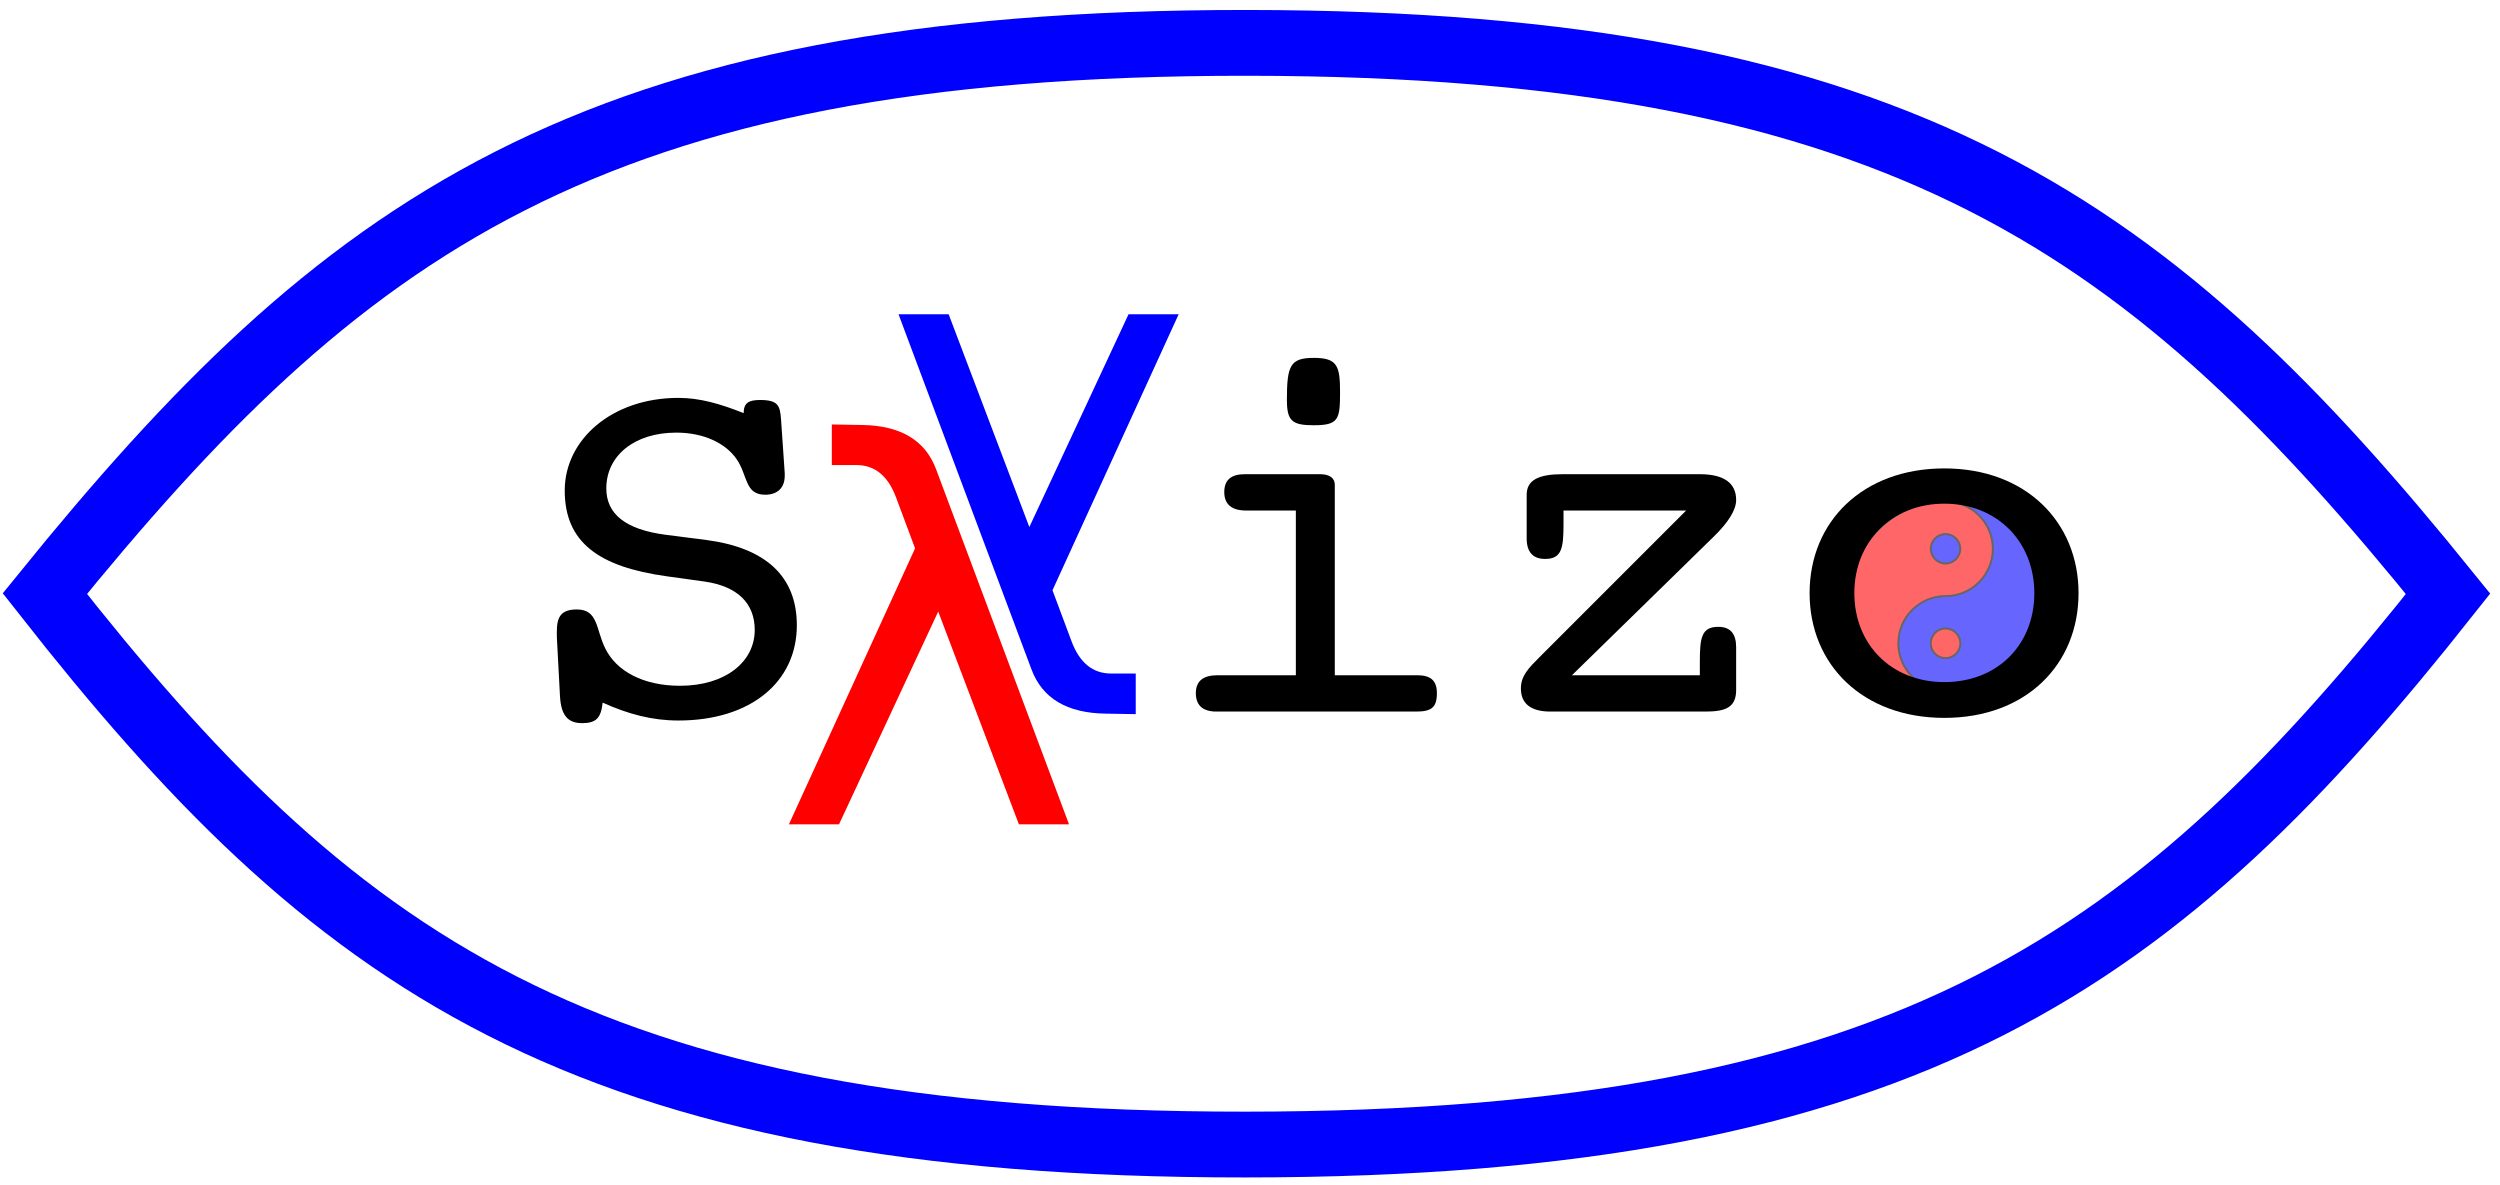
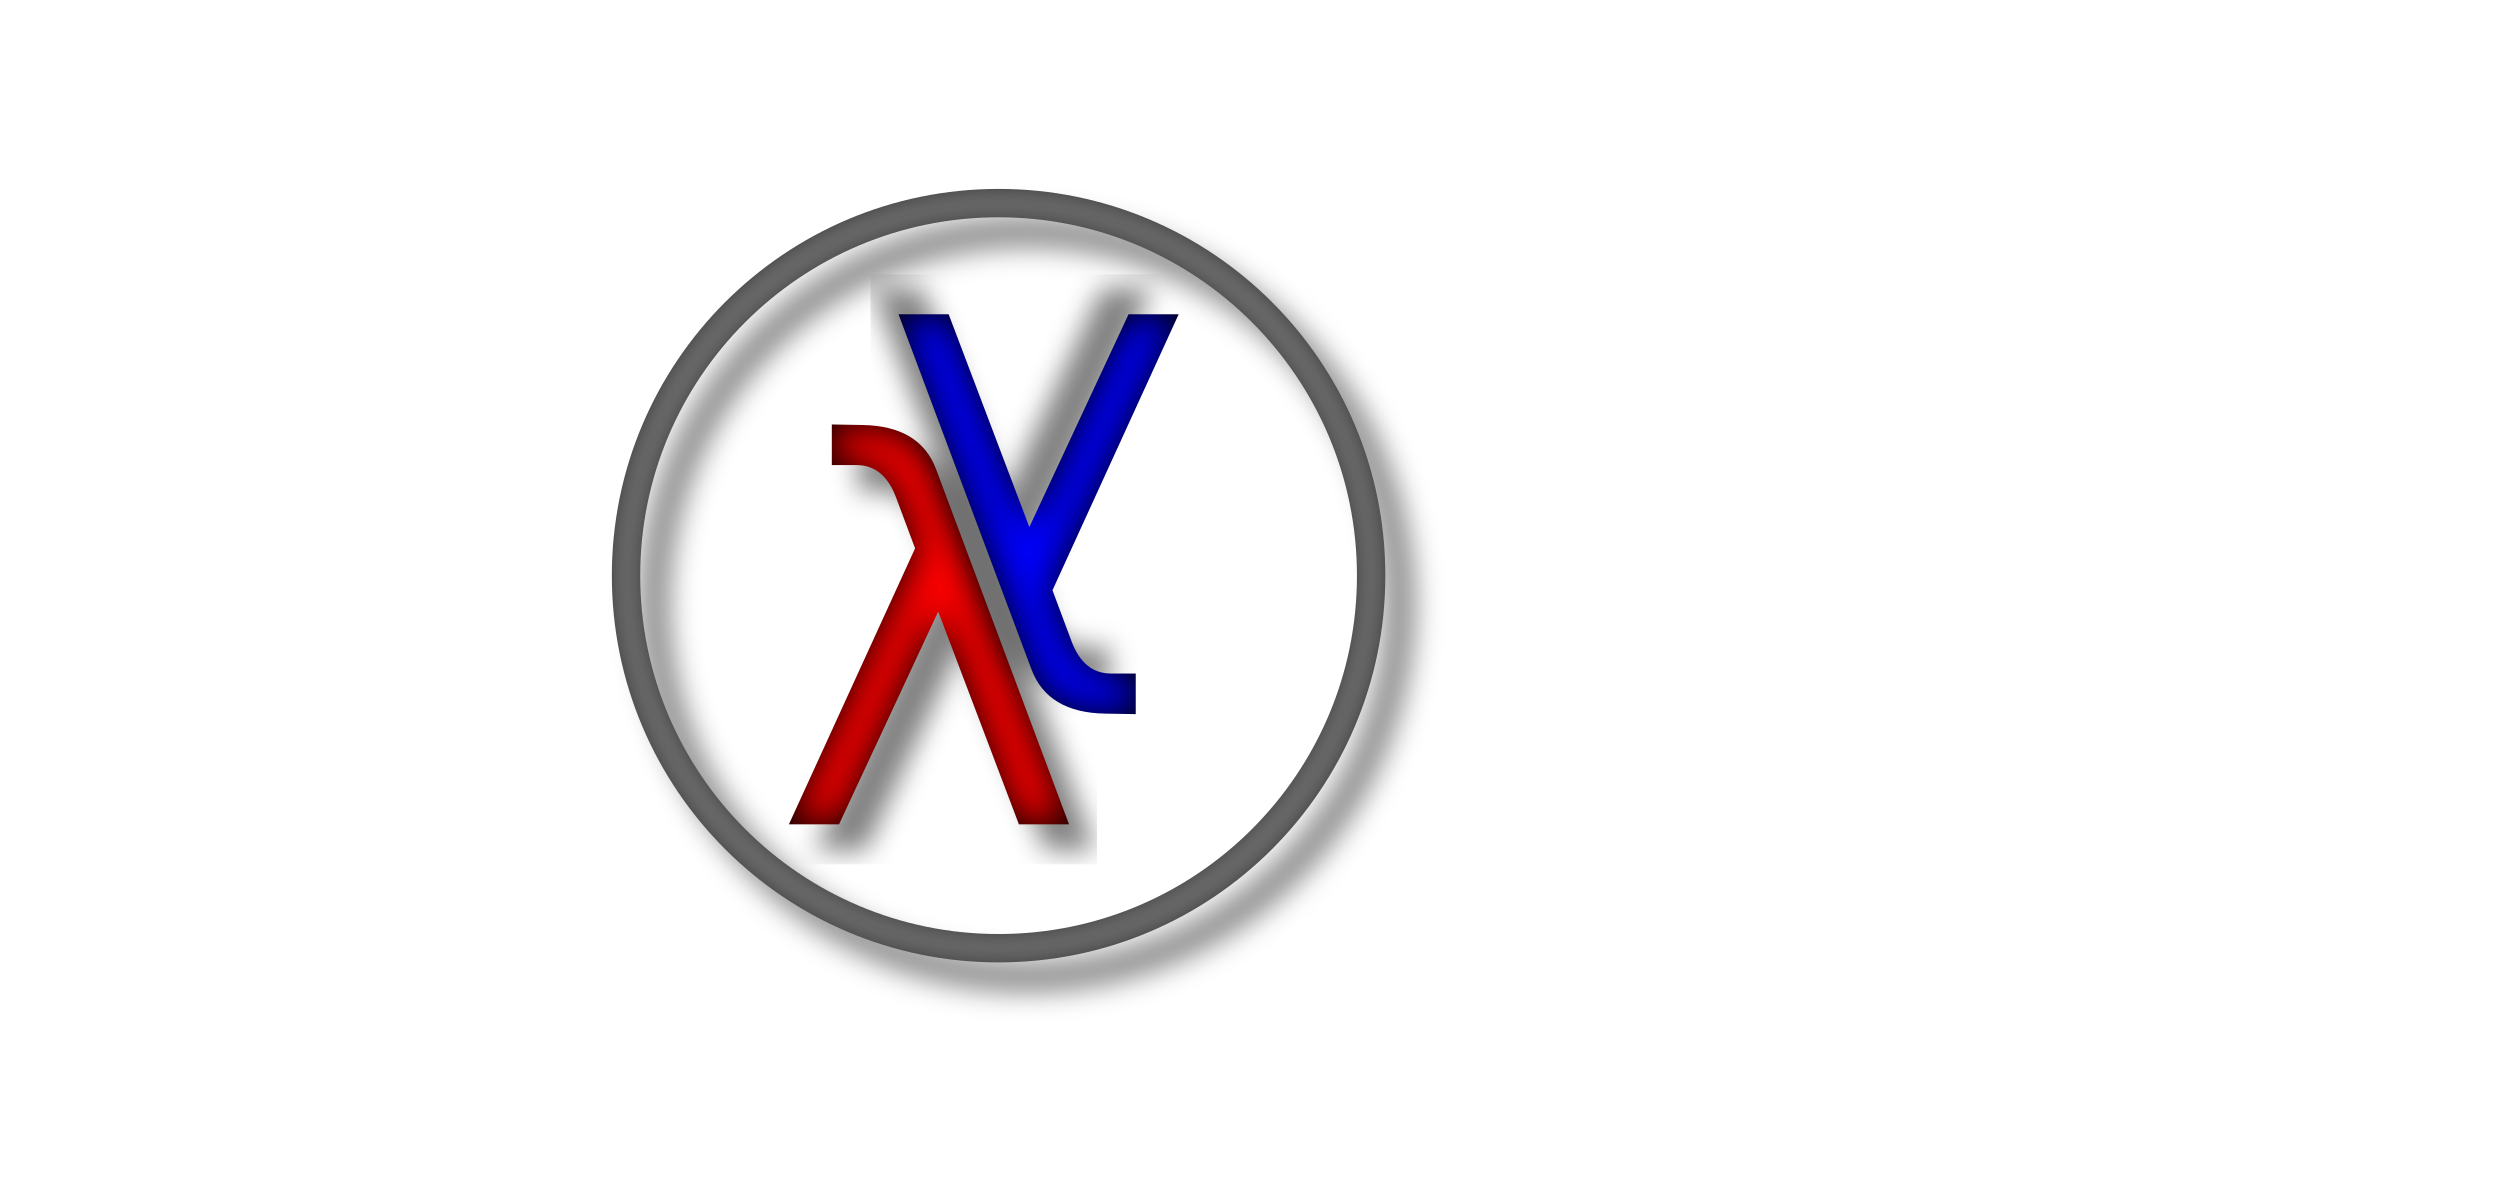
- <svg xmlns="http://www.w3.org/2000/svg" xmlns:xlink="http://www.w3.org/1999/xlink" width="190" height="90" id="svg2" version="1.1">
+ <svg xmlns="http://www.w3.org/2000/svg" width="190" height="90" id="svg2" version="1.1">
  <defs id="defs4">
    <filter id="f">
      <feGaussianBlur id="feGaussianBlur4128" stdDeviation="12.375" />
    </filter>
    <path d="m 450,200 c 0,27.614 -22.386,50 -50,50 -27.614,0 -50,-22.386 -50,-50 0,-27.614 22.386,-50 50,-50 27.614,0 50,22.386 50,50 z" id="d" />
    <path d="m 425,25 c 110.4,0 200,89.6 200,200 0,110.4 -89.6,200 -200,200 -110.4,0 -200,89.6 -200,200 0,110.4 89.6,200 200,200 C 645.8,825 825,645.8 825,425 825,204.2 645.8,25 425,25 z m 0,537.5 c 34.5,0 62.5,28 62.5,62.5 0,34.5 -28,62.5 -62.5,62.5 -34.5,0 -62.5,-28 -62.5,-62.5 0,-34.5 28,-62.5 62.5,-62.5 z" id="y" />
+     <filter id="filter3892" color-interpolation-filters="sRGB" style="color-interpolation-filters:sRGB;">
+       <feGaussianBlur id="feGaussianBlur3894" result="result6" stdDeviation="1.5" />
+       <feComposite id="feComposite3896" in2="result6" operator="atop" in="SourceGraphic" result="result8" />
+       <feComposite id="feComposite3898" in2="SourceAlpha" in="result8" operator="atop" result="fbSourceGraphic" />
+       <feColorMatrix result="fbSourceGraphicAlpha" in="fbSourceGraphic" values="0 0 0 -1 0 0 0 0 -1 0 0 0 0 -1 0 0 0 0 1 0" id="feColorMatrix3996" />
+       <feFlood id="feFlood3998" flood-opacity="0.5" flood-color="rgb(0,0,0)" result="flood" in="fbSourceGraphic" />
+       <feComposite id="feComposite4000" in2="fbSourceGraphic" in="flood" operator="in" result="composite1" />
+       <feGaussianBlur id="feGaussianBlur4002" in="composite" stdDeviation="1" result="blur" />
+       <feOffset id="feOffset4004" dx="2" dy="2" result="offset" />
+       <feComposite id="feComposite4006" in2="offset" in="fbSourceGraphic" operator="over" result="composite2" />
+     </filter>
+     <filter id="filter3900" color-interpolation-filters="sRGB" style="color-interpolation-filters:sRGB;">
+       <feGaussianBlur id="feGaussianBlur3902" result="result6" stdDeviation="1.5" />
+       <feComposite id="feComposite3904" in2="result6" operator="atop" in="SourceGraphic" result="result8" />
+       <feComposite id="feComposite3906" in2="SourceAlpha" in="result8" operator="atop" result="fbSourceGraphic" />
+       <feColorMatrix result="fbSourceGraphicAlpha" in="fbSourceGraphic" values="0 0 0 -1 0 0 0 0 -1 0 0 0 0 -1 0 0 0 0 1 0" id="feColorMatrix4008" />
+       <feFlood id="feFlood4010" flood-opacity="0.5" flood-color="rgb(0,0,0)" result="flood" in="fbSourceGraphic" />
+       <feComposite id="feComposite4012" in2="fbSourceGraphic" in="flood" operator="in" result="composite1" />
+       <feGaussianBlur id="feGaussianBlur4014" in="composite" stdDeviation="1" result="blur" />
+       <feOffset id="feOffset4016" dx="2" dy="2" result="offset" />
+       <feComposite id="feComposite4018" in2="offset" in="fbSourceGraphic" operator="over" result="composite2" />
+     </filter>
+     <filter id="filter4020" color-interpolation-filters="sRGB" style="color-interpolation-filters:sRGB;">
+       <feGaussianBlur id="feGaussianBlur4022" result="result6" stdDeviation="1.5" />
+       <feComposite id="feComposite4024" in2="result6" operator="atop" in="SourceGraphic" result="result8" />
+       <feComposite id="feComposite4026" in2="SourceAlpha" in="result8" operator="atop" result="fbSourceGraphic" />
+       <feColorMatrix result="fbSourceGraphicAlpha" in="fbSourceGraphic" values="0 0 0 -1 0 0 0 0 -1 0 0 0 0 -1 0 0 0 0 1 0" id="feColorMatrix4028" />
+       <feFlood id="feFlood4030" flood-opacity="0.5" flood-color="rgb(0,0,0)" result="flood" in="fbSourceGraphic" />
+       <feComposite id="feComposite4032" in2="fbSourceGraphic" in="flood" operator="in" result="composite1" />
+       <feGaussianBlur id="feGaussianBlur4034" in="composite" stdDeviation="1" result="blur" />
+       <feOffset id="feOffset4036" dx="2" dy="2" result="offset" />
+       <feComposite id="feComposite4038" in2="offset" in="fbSourceGraphic" operator="over" result="composite2" />
+     </filter>
  </defs>
  <g id="layer1" transform="translate(0,-962.3622)">
-     <g id="g4195" transform="matrix(0.5719127,0,0,0.5719127,37.22787,454.2598)" style="opacity:0.6">
-       <use style="fill:#0000ff;fill-opacity:1;stroke:#000000;stroke-width:7.963;stroke-miterlimit:4;stroke-opacity:1;stroke-dasharray:none" height="1" width="1" y="0" x="0" xlink:href="#y" transform="matrix(0.03139579,0,0,0.03139579,180.101,954.2924)" id="use4140" />
-       <use height="1" width="1" y="0" x="0" xlink:href="#d" transform="matrix(0.03924474,0,0,0.03924474,177.7463,953.5075)" id="use4142" style="fill:#0000ff;fill-opacity:1;stroke:#000000;stroke-width:6.37;stroke-miterlimit:4;stroke-opacity:1;stroke-dasharray:none" />
-       <use transform="matrix(-0.03139579,0,0,-0.03139579,206.7874,980.9789)" style="fill:#ff0001;fill-opacity:1;stroke:#000000;stroke-width:7.963;stroke-miterlimit:4;stroke-opacity:1;stroke-dasharray:none" height="1" width="1" y="0" x="0" xlink:href="#y" id="use4146" />
-       <use style="fill:#ff0000;fill-opacity:1;stroke:#000000;stroke-width:6.37;stroke-miterlimit:4;stroke-opacity:1;stroke-dasharray:none" height="1" width="1" y="0" x="0" xlink:href="#d" transform="matrix(-0.03924474,0,0,0.03924474,209.1421,966.0659)" id="use4148" />
+     <path style="fill:none;fill-opacity:1;stroke:#c8c8c8;stroke-width:2;stroke-linecap:round;stroke-miterlimit:4;stroke-opacity:1;stroke-dasharray:none;filter:url(#filter4020)" id="path3010" d="m 105,41.25 a 26.25,26.25 0 1 1 -52.5,0 26.25,26.25 0 1 1 52.5,0 z" transform="matrix(1.078637,0,0,1.078637,-9.049804,961.6184)" />
+     <g style="font-size:40px;font-style:normal;font-weight:normal;line-height:125%;letter-spacing:0px;word-spacing:0px;fill:#ff0000;fill-opacity:1;stroke:none;font-family:Sans;filter:url(#filter3900)" id="text2989" transform="translate(-154.8059,754.0789)">
+       <path d="m 225.954,243.961 10.098,26.973 -3.809,0 -6.133,-16.172 -7.539,16.172 -3.809,0 9.59,-20.977 -1.445,-3.867 c -0.612,-1.641 -1.615,-2.461 -3.008,-2.461 l -1.875,0 0,-3.086 2.285,0.039 c 2.943,0.039 4.824,1.165 5.645,3.379" id="path3948" />
    </g>
-     <g id="g4020" transform="translate(-113.3896,617.7083)">
-       <path d="m 159.189,398.053 c 1.96,0.88 3.76,1.36 5.76,1.36 5.48,0 9,-2.92 9,-7.24 0,-3.68 -2.32,-5.88 -6.88,-6.48 l -3.12,-0.4 c -3,-0.4 -4.48,-1.56 -4.48,-3.52 0,-2.48 2.12,-4.24 5.32,-4.24 2.08,0 3.76,0.8 4.6,2.04 0.84,1.24 0.6,2.68 2.16,2.68 0.92,0 1.48,-0.52 1.48,-1.44 0,-0.08 0,-0.12 0,-0.2 l -0.28,-4.08 c -0.08,-1.04 -0.2,-1.48 -1.6,-1.48 -0.88,0 -1.24,0.24 -1.24,1 -1.8,-0.72 -3.36,-1.16 -4.96,-1.16 -5.04,0 -8.64,3.16 -8.64,7.04 0,3.92 2.56,5.8 7.76,6.52 l 2.88,0.4 c 2.48,0.36 3.8,1.64 3.8,3.68 0,2.4 -2.2,4.24 -5.68,4.24 -2.8,0 -4.84,-1.12 -5.68,-2.84 -0.72,-1.44 -0.52,-2.96 -2.16,-2.96 -1.2,0 -1.52,0.56 -1.52,1.68 0,0.12 0,0.24 0,0.4 l 0.24,4.52 c 0.08,1.4 0.56,2.04 1.68,2.04 1.08,0 1.44,-0.4 1.56,-1.56" style="font-size:40px;font-style:normal;font-variant:normal;font-weight:normal;font-stretch:normal;line-height:125%;letter-spacing:0px;word-spacing:0px;fill:#000000;fill-opacity:1;stroke:none;font-family:Courier 10 Pitch;-inkscape-font-specification:Courier 10 Pitch" id="path3951" />
-       <path d="m 214.834,395.973 0,-14.48 c 0,-0.48 -0.36,-0.8 -1.12,-0.8 l -5.72,0 c -1.04,0 -1.56,0.44 -1.56,1.36 0,0.92 0.56,1.4 1.64,1.4 l 3.8,0 0,12.52 -5.96,0 c -1.08,0 -1.64,0.44 -1.64,1.36 0,0.92 0.52,1.4 1.56,1.4 l 15.16,0 c 1.16,0 1.6,-0.28 1.6,-1.4 0,-0.96 -0.48,-1.36 -1.48,-1.36 l -6.28,0 m -3.64,-20.92 c 0,1.6 0.4,1.92 2.04,1.92 1.88,0 2,-0.44 2,-2.48 0,-2.04 -0.2,-2.64 -2,-2.64 -1.8,0 -2.04,0.6 -2.04,3.2" style="font-size:40px;font-style:normal;font-variant:normal;font-weight:normal;font-stretch:normal;line-height:125%;letter-spacing:0px;word-spacing:0px;fill:#000000;fill-opacity:1;stroke:none;font-family:Courier 10 Pitch;-inkscape-font-specification:Courier 10 Pitch" id="path3953" />
-       <path d="m 232.857,395.973 10.72,-10.48 c 1.16,-1.12 1.76,-2.08 1.76,-2.84 0,-1.28 -0.92,-1.96 -2.76,-1.96 l -10.44,0 c -1.8,0 -2.72,0.44 -2.72,1.56 l 0,3.32 c 0,1.04 0.48,1.56 1.4,1.56 1.28,0 1.4,-0.84 1.4,-2.68 l 0,-1 9.32,0 -11.16,11.16 c -0.8,0.8 -1.4,1.4 -1.4,2.36 0,1.16 0.76,1.76 2.24,1.76 l 11.8,0 c 1.52,0 2.32,-0.32 2.32,-1.64 l 0,-3.24 c 0,-1.04 -0.44,-1.56 -1.36,-1.56 -1.28,0 -1.4,0.84 -1.4,2.68 l 0,1 -9.72,0" style="font-size:40px;font-style:normal;font-variant:normal;font-weight:normal;font-stretch:normal;line-height:125%;letter-spacing:0px;word-spacing:0px;fill:#000000;fill-opacity:1;stroke:none;font-family:Courier 10 Pitch;-inkscape-font-specification:Courier 10 Pitch" id="path3955" />
-       <path d="m 271.359,389.733 c 0,-5.4 -4,-9.48 -10.2,-9.48 -6.2,0 -10.24,4.04 -10.24,9.48 0,5.44 4.04,9.48 10.24,9.48 6.2,0 10.2,-4.04 10.2,-9.48 m -10.2,6.76 c -4.04,0 -6.84,-2.88 -6.84,-6.76 0,-3.88 2.8,-6.8 6.84,-6.8 4.04,0 6.84,2.92 6.84,6.8 0,3.92 -2.8,6.76 -6.84,6.76" style="font-size:40px;font-style:normal;font-variant:normal;font-weight:normal;font-stretch:normal;line-height:125%;letter-spacing:0px;word-spacing:0px;fill:#000000;fill-opacity:1;stroke:none;font-family:Courier 10 Pitch;-inkscape-font-specification:Courier 10 Pitch" id="path3957" />
-       <g transform="translate(-41.41625,136.3706)" id="text2989" style="font-size:40px;font-style:normal;font-weight:normal;line-height:125%;letter-spacing:0px;word-spacing:0px;fill:#ff0000;fill-opacity:1;stroke:none;font-family:Sans">
-         <path id="path3948" d="m 225.954,243.961 10.098,26.973 -3.809,0 -6.133,-16.172 -7.539,16.172 -3.809,0 9.59,-20.977 -1.445,-3.867 c -0.612,-1.641 -1.615,-2.461 -3.008,-2.461 l -1.875,0 0,-3.086 2.285,0.039 c 2.943,0.039 4.824,1.165 5.645,3.379" />
-       </g>
-       <g id="text2989-0" style="font-size:40px;font-style:normal;font-weight:normal;line-height:125%;letter-spacing:0px;word-spacing:0px;fill:#0000ff;fill-opacity:1;stroke:none;font-family:Sans" transform="matrix(-1,0,0,-1,-41.41625,136.3706)">
-         <path id="path3945" d="m -233.192,-259.14 10.098,26.973 -3.809,0 -6.133,-16.172 -7.539,16.172 -3.809,0 9.59,-20.977 -1.445,-3.867 c -0.612,-1.641 -1.615,-2.461 -3.008,-2.461 l -1.875,0 0,-3.086 2.285,0.039 c 2.943,0.039 4.824,1.165 5.645,3.379" />
-       </g>
-       <path id="path3078-2" d="m 208.057,431.64 c 50.682,-0.022 69.473,-14.149 91.385,-41.857 -22.374,-27.708 -41.165,-41.835 -91.259,-41.871 -50.094,-0.036 -68.885,14.092 -91.385,41.857 21.786,27.765 40.577,41.893 91.259,41.871 z" style="fill:none;stroke:#0000ff;stroke-width:5;stroke-linecap:round;stroke-miterlimit:10;stroke-opacity:1;stroke-dasharray:none" />
+     <g transform="matrix(-1,0,0,-1,-154.8059,754.0789)" style="font-size:40px;font-style:normal;font-weight:normal;line-height:125%;letter-spacing:0px;word-spacing:0px;fill:#0000ff;fill-opacity:1;stroke:none;font-family:Sans;filter:url(#filter3892)" id="text2989-0">
+       <path d="m -233.192,-259.14 10.098,26.973 -3.809,0 -6.133,-16.172 -7.539,16.172 -3.809,0 9.59,-20.977 -1.445,-3.867 c -0.612,-1.641 -1.615,-2.461 -3.008,-2.461 l -1.875,0 0,-3.086 2.285,0.039 c 2.943,0.039 4.824,1.165 5.645,3.379" id="path3945" />
    </g>
  </g>
</svg>
